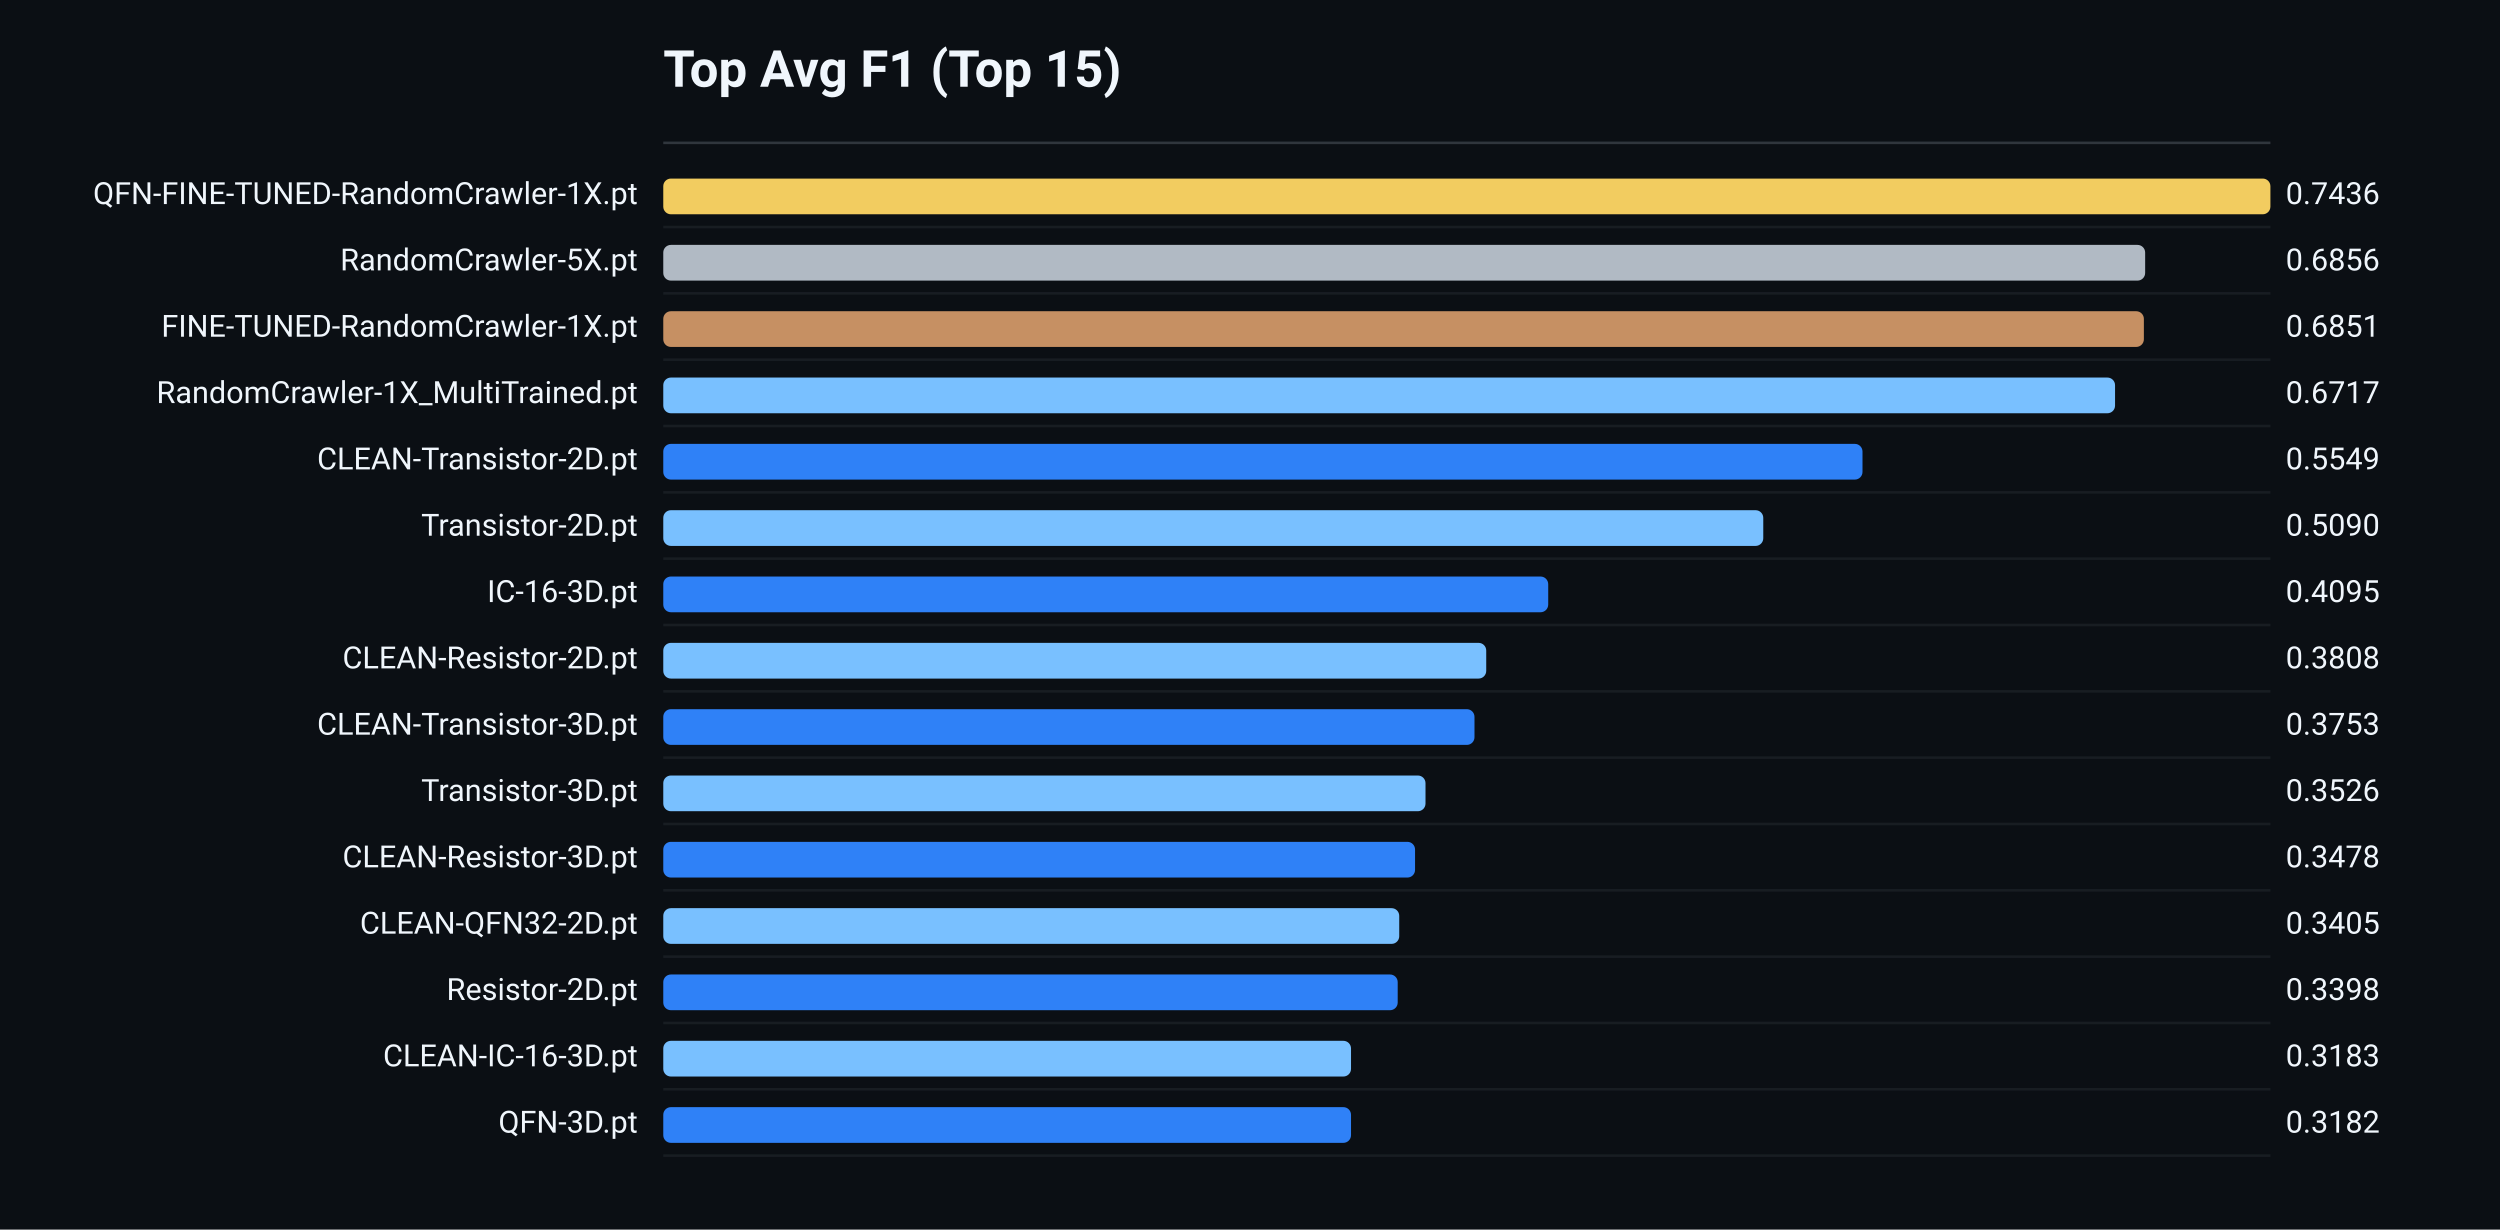
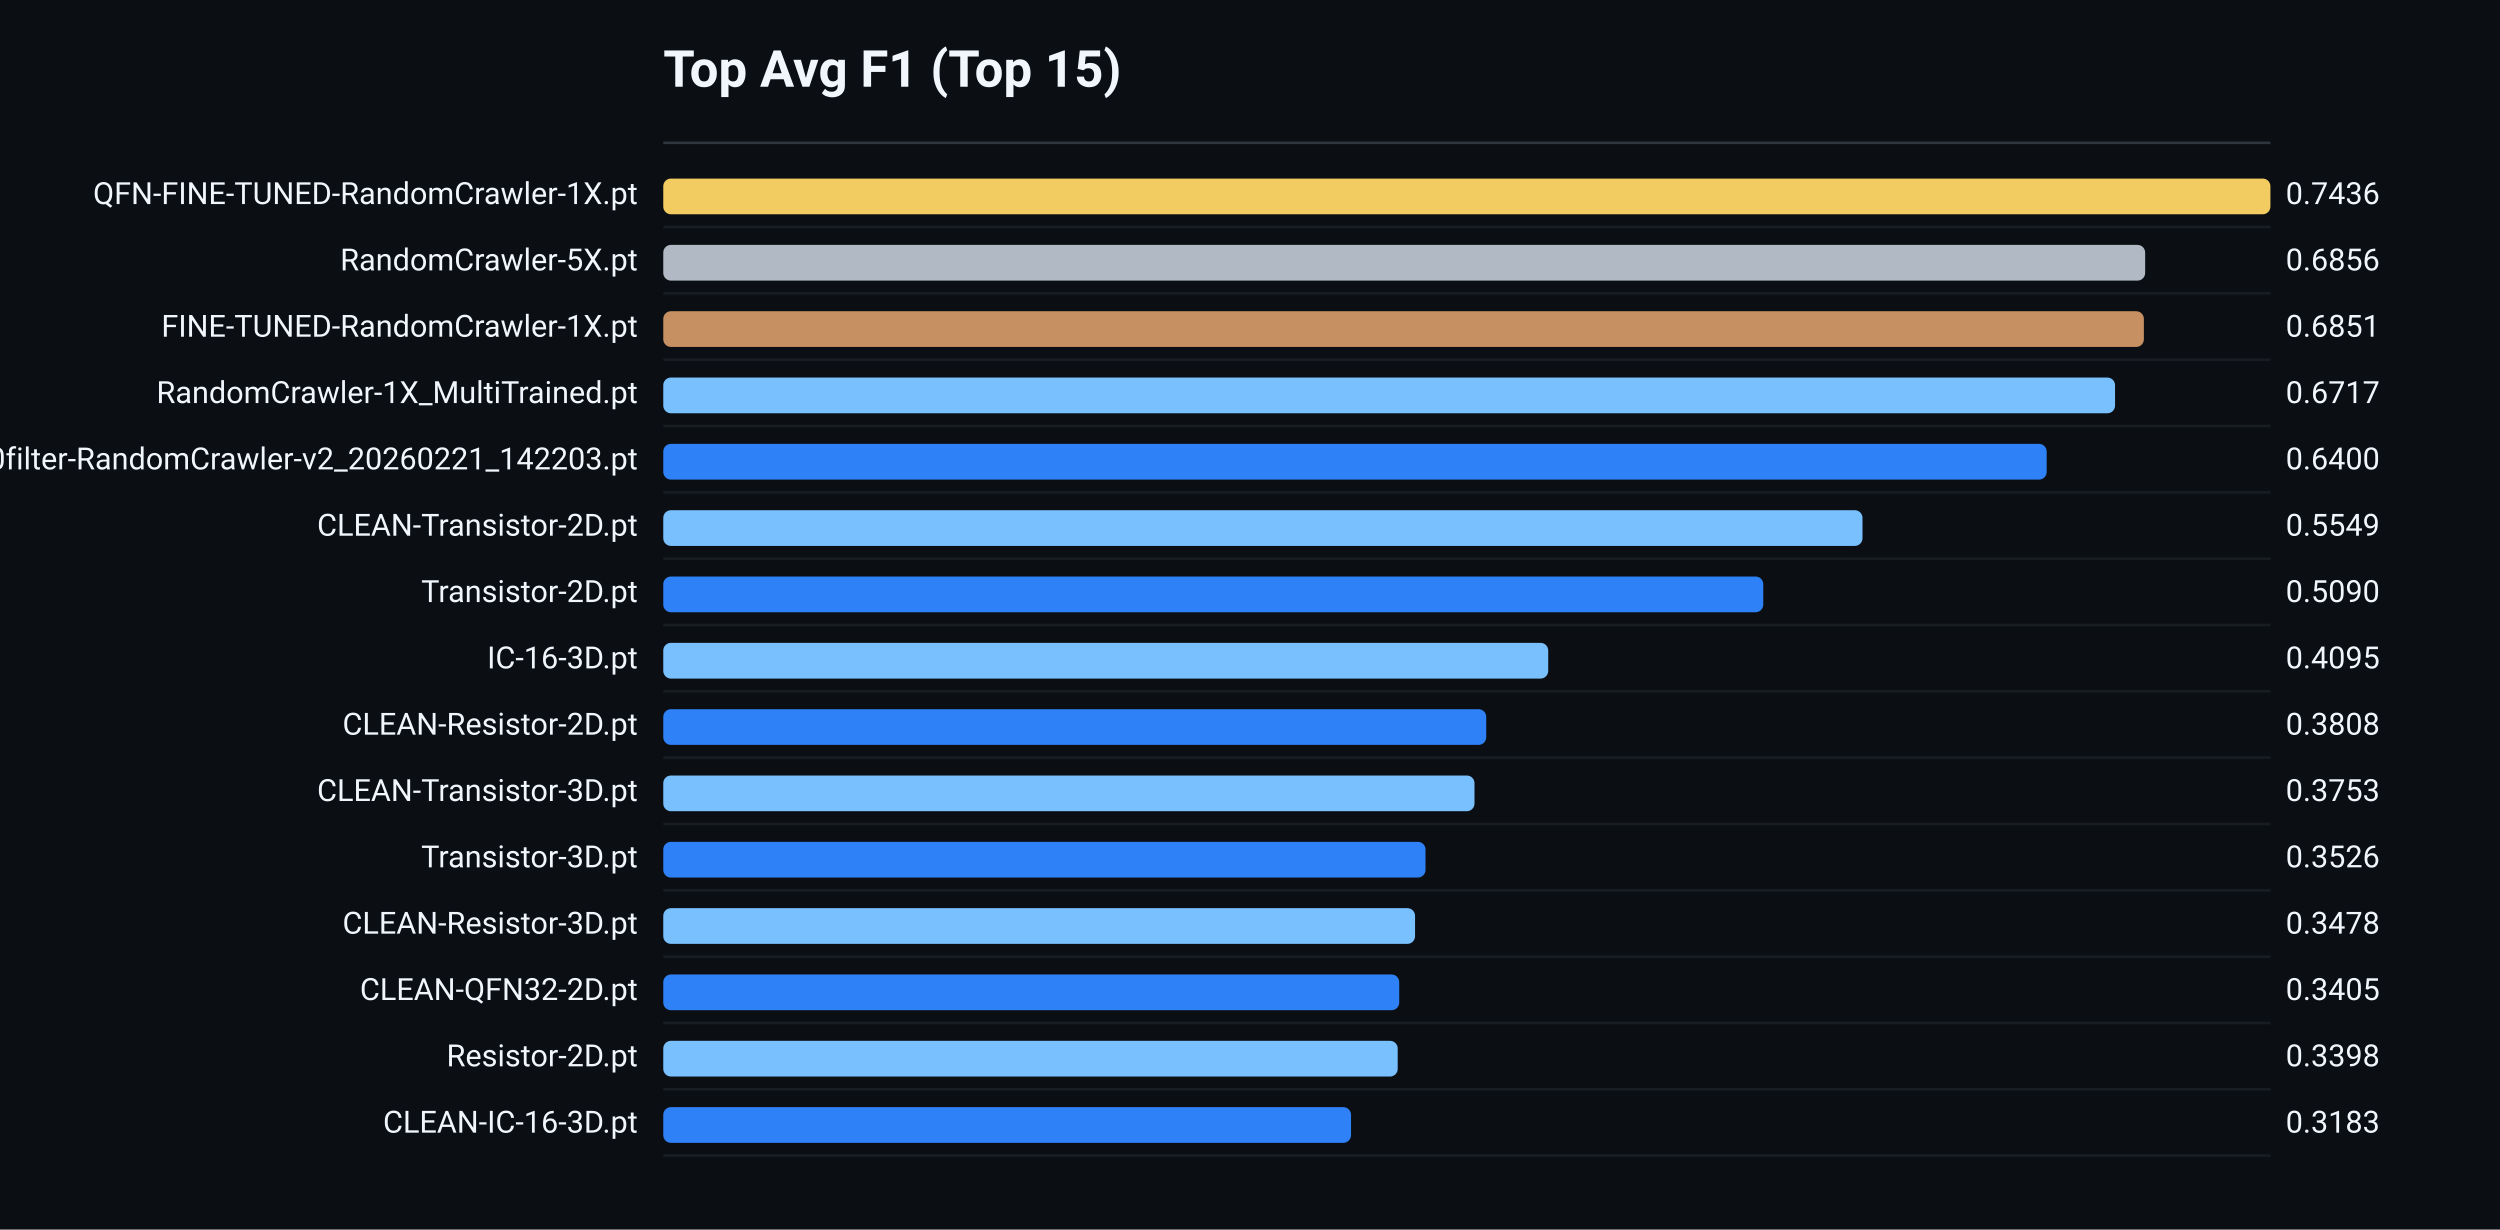
<svg xmlns="http://www.w3.org/2000/svg" width="980" height="482" viewBox="0 0 980 482">
  <rect x="0" y="0" width="980" height="482" fill="#0b0f14" />
  <text x="260" y="34" font-family="ui-sans-serif, system-ui, -apple-system, Segoe UI, Roboto, Arial" font-size="20" font-weight="700" fill="#f0f6fc">Top Avg F1 (Top 15)</text>
  <line x1="260" y1="56" x2="890" y2="56" stroke="#30363d" stroke-width="1" />
  <line x1="260" y1="89" x2="890" y2="89" stroke="#30363d" stroke-width="1" opacity="0.35" />
  <text x="250" y="80" text-anchor="end" font-family="ui-sans-serif, system-ui, -apple-system, Segoe UI, Roboto, Arial" font-size="12" fill="#f0f6fc">QFN-FINE-TUNED-RandomCrawler-1X.pt</text>
  <rect x="260" y="70.0" width="630.0" height="14" rx="3" fill="#f2cc60" />
  <text x="896" y="80" text-anchor="start" font-family="ui-sans-serif, system-ui, -apple-system, Segoe UI, Roboto, Arial" font-size="12" fill="#f0f6fc">0.7436</text>
  <line x1="260" y1="115" x2="890" y2="115" stroke="#30363d" stroke-width="1" opacity="0.35" />
  <text x="250" y="106" text-anchor="end" font-family="ui-sans-serif, system-ui, -apple-system, Segoe UI, Roboto, Arial" font-size="12" fill="#f0f6fc">RandomCrawler-5X.pt</text>
  <rect x="260" y="96.0" width="580.9" height="14" rx="3" fill="#b1bac4" />
  <text x="896" y="106" text-anchor="start" font-family="ui-sans-serif, system-ui, -apple-system, Segoe UI, Roboto, Arial" font-size="12" fill="#f0f6fc">0.6856</text>
  <line x1="260" y1="141" x2="890" y2="141" stroke="#30363d" stroke-width="1" opacity="0.35" />
  <text x="250" y="132" text-anchor="end" font-family="ui-sans-serif, system-ui, -apple-system, Segoe UI, Roboto, Arial" font-size="12" fill="#f0f6fc">FINE-TUNED-RandomCrawler-1X.pt</text>
  <rect x="260" y="122.0" width="580.4" height="14" rx="3" fill="#c69063" />
  <text x="896" y="132" text-anchor="start" font-family="ui-sans-serif, system-ui, -apple-system, Segoe UI, Roboto, Arial" font-size="12" fill="#f0f6fc">0.6851</text>
  <line x1="260" y1="167" x2="890" y2="167" stroke="#30363d" stroke-width="1" opacity="0.35" />
  <text x="250" y="158" text-anchor="end" font-family="ui-sans-serif, system-ui, -apple-system, Segoe UI, Roboto, Arial" font-size="12" fill="#f0f6fc">RandomCrawler-1X_MultiTrained.pt</text>
  <rect x="260" y="148.0" width="569.1" height="14" rx="3" fill="#79c0ff" />
  <text x="896" y="158" text-anchor="start" font-family="ui-sans-serif, system-ui, -apple-system, Segoe UI, Roboto, Arial" font-size="12" fill="#f0f6fc">0.6717</text>
  <line x1="260" y1="193" x2="890" y2="193" stroke="#30363d" stroke-width="1" opacity="0.35" />
-   <text x="250" y="184" text-anchor="end" font-family="ui-sans-serif, system-ui, -apple-system, Segoe UI, Roboto, Arial" font-size="12" fill="#f0f6fc">CLEAN-Transistor-2D.pt</text>
-   <rect x="260" y="174.0" width="470.1" height="14" rx="3" fill="#2f81f7" />
-   <text x="896" y="184" text-anchor="start" font-family="ui-sans-serif, system-ui, -apple-system, Segoe UI, Roboto, Arial" font-size="12" fill="#f0f6fc">0.5549</text>
+   <text x="250" y="184" text-anchor="end" font-family="ui-sans-serif, system-ui, -apple-system, Segoe UI, Roboto, Arial" font-size="12" fill="#f0f6fc">Real-ALL-200clear-100filter-RandomCrawler-v2_20260221_142203.pt</text>
+   <rect x="260" y="174.0" width="542.3" height="14" rx="3" fill="#2f81f7" />
+   <text x="896" y="184" text-anchor="start" font-family="ui-sans-serif, system-ui, -apple-system, Segoe UI, Roboto, Arial" font-size="12" fill="#f0f6fc">0.6400</text>
  <line x1="260" y1="219" x2="890" y2="219" stroke="#30363d" stroke-width="1" opacity="0.35" />
-   <text x="250" y="210" text-anchor="end" font-family="ui-sans-serif, system-ui, -apple-system, Segoe UI, Roboto, Arial" font-size="12" fill="#f0f6fc">Transistor-2D.pt</text>
-   <rect x="260" y="200.0" width="431.2" height="14" rx="3" fill="#79c0ff" />
-   <text x="896" y="210" text-anchor="start" font-family="ui-sans-serif, system-ui, -apple-system, Segoe UI, Roboto, Arial" font-size="12" fill="#f0f6fc">0.5090</text>
+   <text x="250" y="210" text-anchor="end" font-family="ui-sans-serif, system-ui, -apple-system, Segoe UI, Roboto, Arial" font-size="12" fill="#f0f6fc">CLEAN-Transistor-2D.pt</text>
+   <rect x="260" y="200.0" width="470.1" height="14" rx="3" fill="#79c0ff" />
+   <text x="896" y="210" text-anchor="start" font-family="ui-sans-serif, system-ui, -apple-system, Segoe UI, Roboto, Arial" font-size="12" fill="#f0f6fc">0.5549</text>
  <line x1="260" y1="245" x2="890" y2="245" stroke="#30363d" stroke-width="1" opacity="0.35" />
-   <text x="250" y="236" text-anchor="end" font-family="ui-sans-serif, system-ui, -apple-system, Segoe UI, Roboto, Arial" font-size="12" fill="#f0f6fc">IC-16-3D.pt</text>
-   <rect x="260" y="226.0" width="346.9" height="14" rx="3" fill="#2f81f7" />
-   <text x="896" y="236" text-anchor="start" font-family="ui-sans-serif, system-ui, -apple-system, Segoe UI, Roboto, Arial" font-size="12" fill="#f0f6fc">0.4095</text>
+   <text x="250" y="236" text-anchor="end" font-family="ui-sans-serif, system-ui, -apple-system, Segoe UI, Roboto, Arial" font-size="12" fill="#f0f6fc">Transistor-2D.pt</text>
+   <rect x="260" y="226.0" width="431.2" height="14" rx="3" fill="#2f81f7" />
+   <text x="896" y="236" text-anchor="start" font-family="ui-sans-serif, system-ui, -apple-system, Segoe UI, Roboto, Arial" font-size="12" fill="#f0f6fc">0.5090</text>
  <line x1="260" y1="271" x2="890" y2="271" stroke="#30363d" stroke-width="1" opacity="0.35" />
-   <text x="250" y="262" text-anchor="end" font-family="ui-sans-serif, system-ui, -apple-system, Segoe UI, Roboto, Arial" font-size="12" fill="#f0f6fc">CLEAN-Resistor-2D.pt</text>
-   <rect x="260" y="252.0" width="322.6" height="14" rx="3" fill="#79c0ff" />
-   <text x="896" y="262" text-anchor="start" font-family="ui-sans-serif, system-ui, -apple-system, Segoe UI, Roboto, Arial" font-size="12" fill="#f0f6fc">0.3808</text>
+   <text x="250" y="262" text-anchor="end" font-family="ui-sans-serif, system-ui, -apple-system, Segoe UI, Roboto, Arial" font-size="12" fill="#f0f6fc">IC-16-3D.pt</text>
+   <rect x="260" y="252.0" width="346.9" height="14" rx="3" fill="#79c0ff" />
+   <text x="896" y="262" text-anchor="start" font-family="ui-sans-serif, system-ui, -apple-system, Segoe UI, Roboto, Arial" font-size="12" fill="#f0f6fc">0.4095</text>
  <line x1="260" y1="297" x2="890" y2="297" stroke="#30363d" stroke-width="1" opacity="0.35" />
-   <text x="250" y="288" text-anchor="end" font-family="ui-sans-serif, system-ui, -apple-system, Segoe UI, Roboto, Arial" font-size="12" fill="#f0f6fc">CLEAN-Transistor-3D.pt</text>
-   <rect x="260" y="278.0" width="318.0" height="14" rx="3" fill="#2f81f7" />
-   <text x="896" y="288" text-anchor="start" font-family="ui-sans-serif, system-ui, -apple-system, Segoe UI, Roboto, Arial" font-size="12" fill="#f0f6fc">0.3753</text>
+   <text x="250" y="288" text-anchor="end" font-family="ui-sans-serif, system-ui, -apple-system, Segoe UI, Roboto, Arial" font-size="12" fill="#f0f6fc">CLEAN-Resistor-2D.pt</text>
+   <rect x="260" y="278.0" width="322.6" height="14" rx="3" fill="#2f81f7" />
+   <text x="896" y="288" text-anchor="start" font-family="ui-sans-serif, system-ui, -apple-system, Segoe UI, Roboto, Arial" font-size="12" fill="#f0f6fc">0.3808</text>
  <line x1="260" y1="323" x2="890" y2="323" stroke="#30363d" stroke-width="1" opacity="0.35" />
-   <text x="250" y="314" text-anchor="end" font-family="ui-sans-serif, system-ui, -apple-system, Segoe UI, Roboto, Arial" font-size="12" fill="#f0f6fc">Transistor-3D.pt</text>
-   <rect x="260" y="304.0" width="298.8" height="14" rx="3" fill="#79c0ff" />
-   <text x="896" y="314" text-anchor="start" font-family="ui-sans-serif, system-ui, -apple-system, Segoe UI, Roboto, Arial" font-size="12" fill="#f0f6fc">0.3526</text>
+   <text x="250" y="314" text-anchor="end" font-family="ui-sans-serif, system-ui, -apple-system, Segoe UI, Roboto, Arial" font-size="12" fill="#f0f6fc">CLEAN-Transistor-3D.pt</text>
+   <rect x="260" y="304.0" width="318.0" height="14" rx="3" fill="#79c0ff" />
+   <text x="896" y="314" text-anchor="start" font-family="ui-sans-serif, system-ui, -apple-system, Segoe UI, Roboto, Arial" font-size="12" fill="#f0f6fc">0.3753</text>
  <line x1="260" y1="349" x2="890" y2="349" stroke="#30363d" stroke-width="1" opacity="0.35" />
-   <text x="250" y="340" text-anchor="end" font-family="ui-sans-serif, system-ui, -apple-system, Segoe UI, Roboto, Arial" font-size="12" fill="#f0f6fc">CLEAN-Resistor-3D.pt</text>
-   <rect x="260" y="330.0" width="294.7" height="14" rx="3" fill="#2f81f7" />
-   <text x="896" y="340" text-anchor="start" font-family="ui-sans-serif, system-ui, -apple-system, Segoe UI, Roboto, Arial" font-size="12" fill="#f0f6fc">0.3478</text>
+   <text x="250" y="340" text-anchor="end" font-family="ui-sans-serif, system-ui, -apple-system, Segoe UI, Roboto, Arial" font-size="12" fill="#f0f6fc">Transistor-3D.pt</text>
+   <rect x="260" y="330.0" width="298.8" height="14" rx="3" fill="#2f81f7" />
+   <text x="896" y="340" text-anchor="start" font-family="ui-sans-serif, system-ui, -apple-system, Segoe UI, Roboto, Arial" font-size="12" fill="#f0f6fc">0.3526</text>
  <line x1="260" y1="375" x2="890" y2="375" stroke="#30363d" stroke-width="1" opacity="0.35" />
-   <text x="250" y="366" text-anchor="end" font-family="ui-sans-serif, system-ui, -apple-system, Segoe UI, Roboto, Arial" font-size="12" fill="#f0f6fc">CLEAN-QFN32-2D.pt</text>
-   <rect x="260" y="356.0" width="288.5" height="14" rx="3" fill="#79c0ff" />
-   <text x="896" y="366" text-anchor="start" font-family="ui-sans-serif, system-ui, -apple-system, Segoe UI, Roboto, Arial" font-size="12" fill="#f0f6fc">0.3405</text>
+   <text x="250" y="366" text-anchor="end" font-family="ui-sans-serif, system-ui, -apple-system, Segoe UI, Roboto, Arial" font-size="12" fill="#f0f6fc">CLEAN-Resistor-3D.pt</text>
+   <rect x="260" y="356.0" width="294.7" height="14" rx="3" fill="#79c0ff" />
+   <text x="896" y="366" text-anchor="start" font-family="ui-sans-serif, system-ui, -apple-system, Segoe UI, Roboto, Arial" font-size="12" fill="#f0f6fc">0.3478</text>
  <line x1="260" y1="401" x2="890" y2="401" stroke="#30363d" stroke-width="1" opacity="0.35" />
-   <text x="250" y="392" text-anchor="end" font-family="ui-sans-serif, system-ui, -apple-system, Segoe UI, Roboto, Arial" font-size="12" fill="#f0f6fc">Resistor-2D.pt</text>
-   <rect x="260" y="382.0" width="287.9" height="14" rx="3" fill="#2f81f7" />
-   <text x="896" y="392" text-anchor="start" font-family="ui-sans-serif, system-ui, -apple-system, Segoe UI, Roboto, Arial" font-size="12" fill="#f0f6fc">0.3398</text>
+   <text x="250" y="392" text-anchor="end" font-family="ui-sans-serif, system-ui, -apple-system, Segoe UI, Roboto, Arial" font-size="12" fill="#f0f6fc">CLEAN-QFN32-2D.pt</text>
+   <rect x="260" y="382.0" width="288.5" height="14" rx="3" fill="#2f81f7" />
+   <text x="896" y="392" text-anchor="start" font-family="ui-sans-serif, system-ui, -apple-system, Segoe UI, Roboto, Arial" font-size="12" fill="#f0f6fc">0.3405</text>
  <line x1="260" y1="427" x2="890" y2="427" stroke="#30363d" stroke-width="1" opacity="0.35" />
-   <text x="250" y="418" text-anchor="end" font-family="ui-sans-serif, system-ui, -apple-system, Segoe UI, Roboto, Arial" font-size="12" fill="#f0f6fc">CLEAN-IC-16-3D.pt</text>
-   <rect x="260" y="408.0" width="269.6" height="14" rx="3" fill="#79c0ff" />
-   <text x="896" y="418" text-anchor="start" font-family="ui-sans-serif, system-ui, -apple-system, Segoe UI, Roboto, Arial" font-size="12" fill="#f0f6fc">0.3183</text>
+   <text x="250" y="418" text-anchor="end" font-family="ui-sans-serif, system-ui, -apple-system, Segoe UI, Roboto, Arial" font-size="12" fill="#f0f6fc">Resistor-2D.pt</text>
+   <rect x="260" y="408.0" width="287.9" height="14" rx="3" fill="#79c0ff" />
+   <text x="896" y="418" text-anchor="start" font-family="ui-sans-serif, system-ui, -apple-system, Segoe UI, Roboto, Arial" font-size="12" fill="#f0f6fc">0.3398</text>
  <line x1="260" y1="453" x2="890" y2="453" stroke="#30363d" stroke-width="1" opacity="0.35" />
-   <text x="250" y="444" text-anchor="end" font-family="ui-sans-serif, system-ui, -apple-system, Segoe UI, Roboto, Arial" font-size="12" fill="#f0f6fc">QFN-3D.pt</text>
+   <text x="250" y="444" text-anchor="end" font-family="ui-sans-serif, system-ui, -apple-system, Segoe UI, Roboto, Arial" font-size="12" fill="#f0f6fc">CLEAN-IC-16-3D.pt</text>
  <rect x="260" y="434.0" width="269.6" height="14" rx="3" fill="#2f81f7" />
-   <text x="896" y="444" text-anchor="start" font-family="ui-sans-serif, system-ui, -apple-system, Segoe UI, Roboto, Arial" font-size="12" fill="#f0f6fc">0.3182</text>
+   <text x="896" y="444" text-anchor="start" font-family="ui-sans-serif, system-ui, -apple-system, Segoe UI, Roboto, Arial" font-size="12" fill="#f0f6fc">0.3183</text>
</svg>
